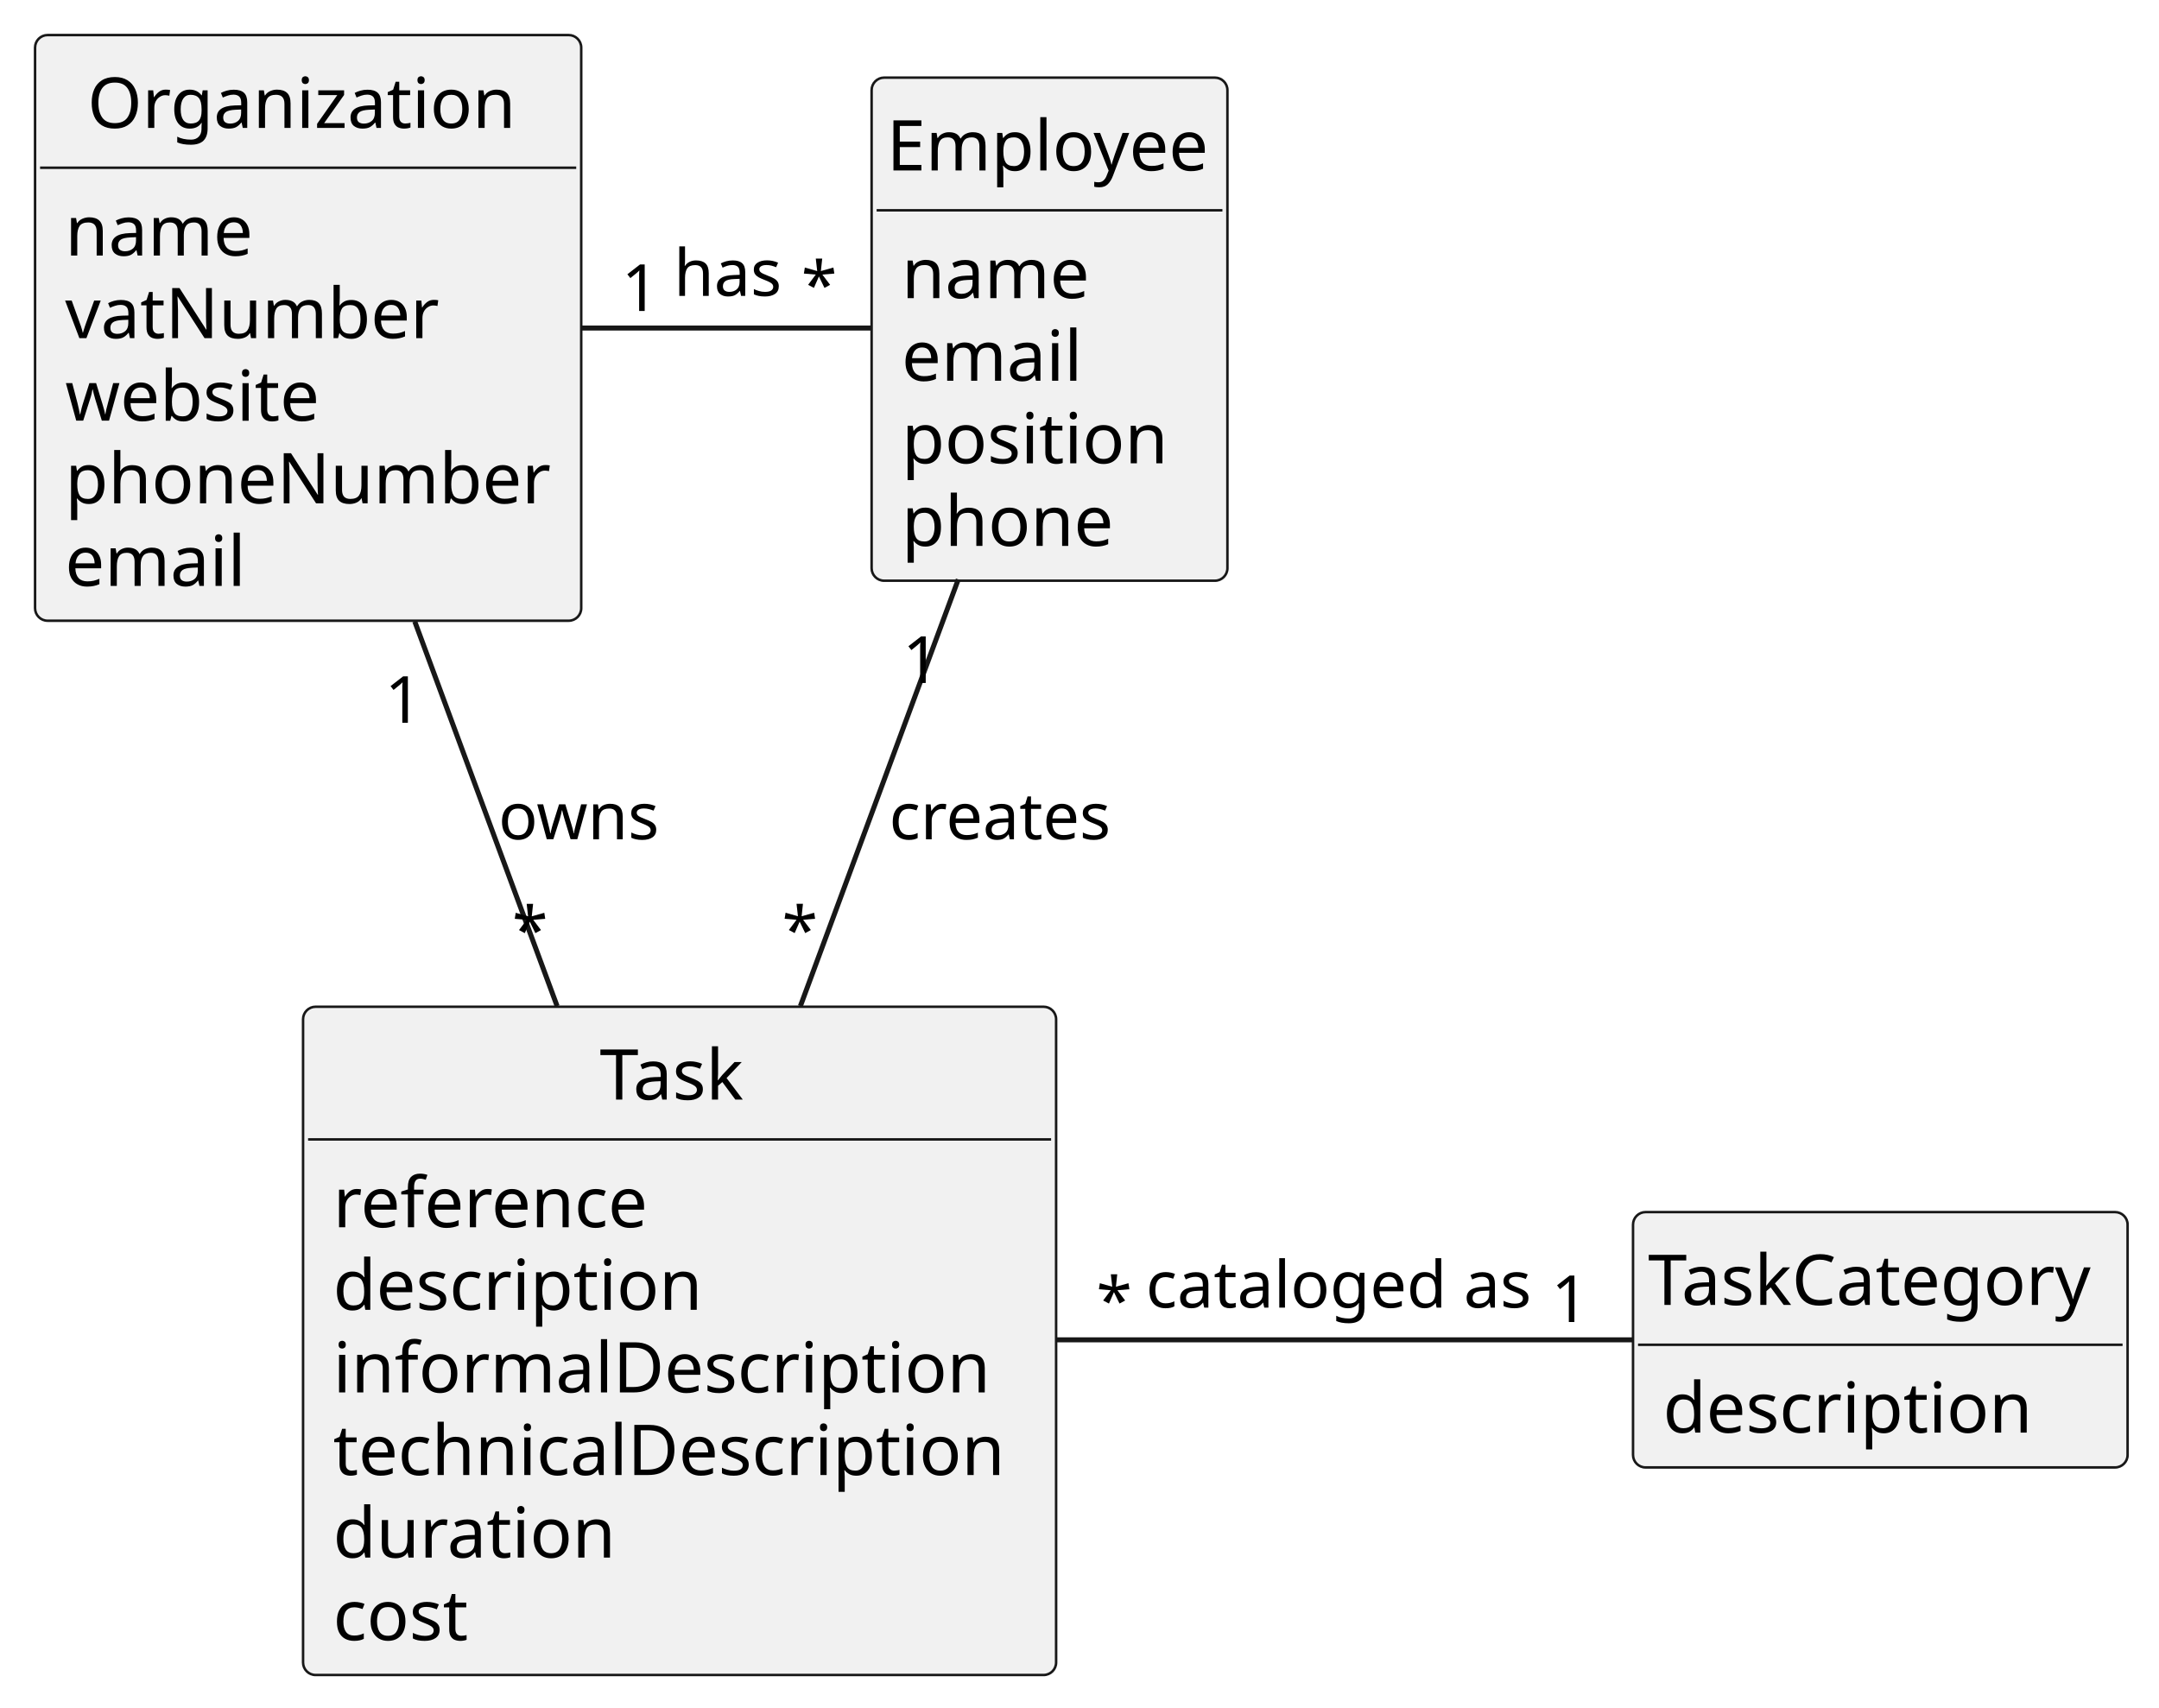
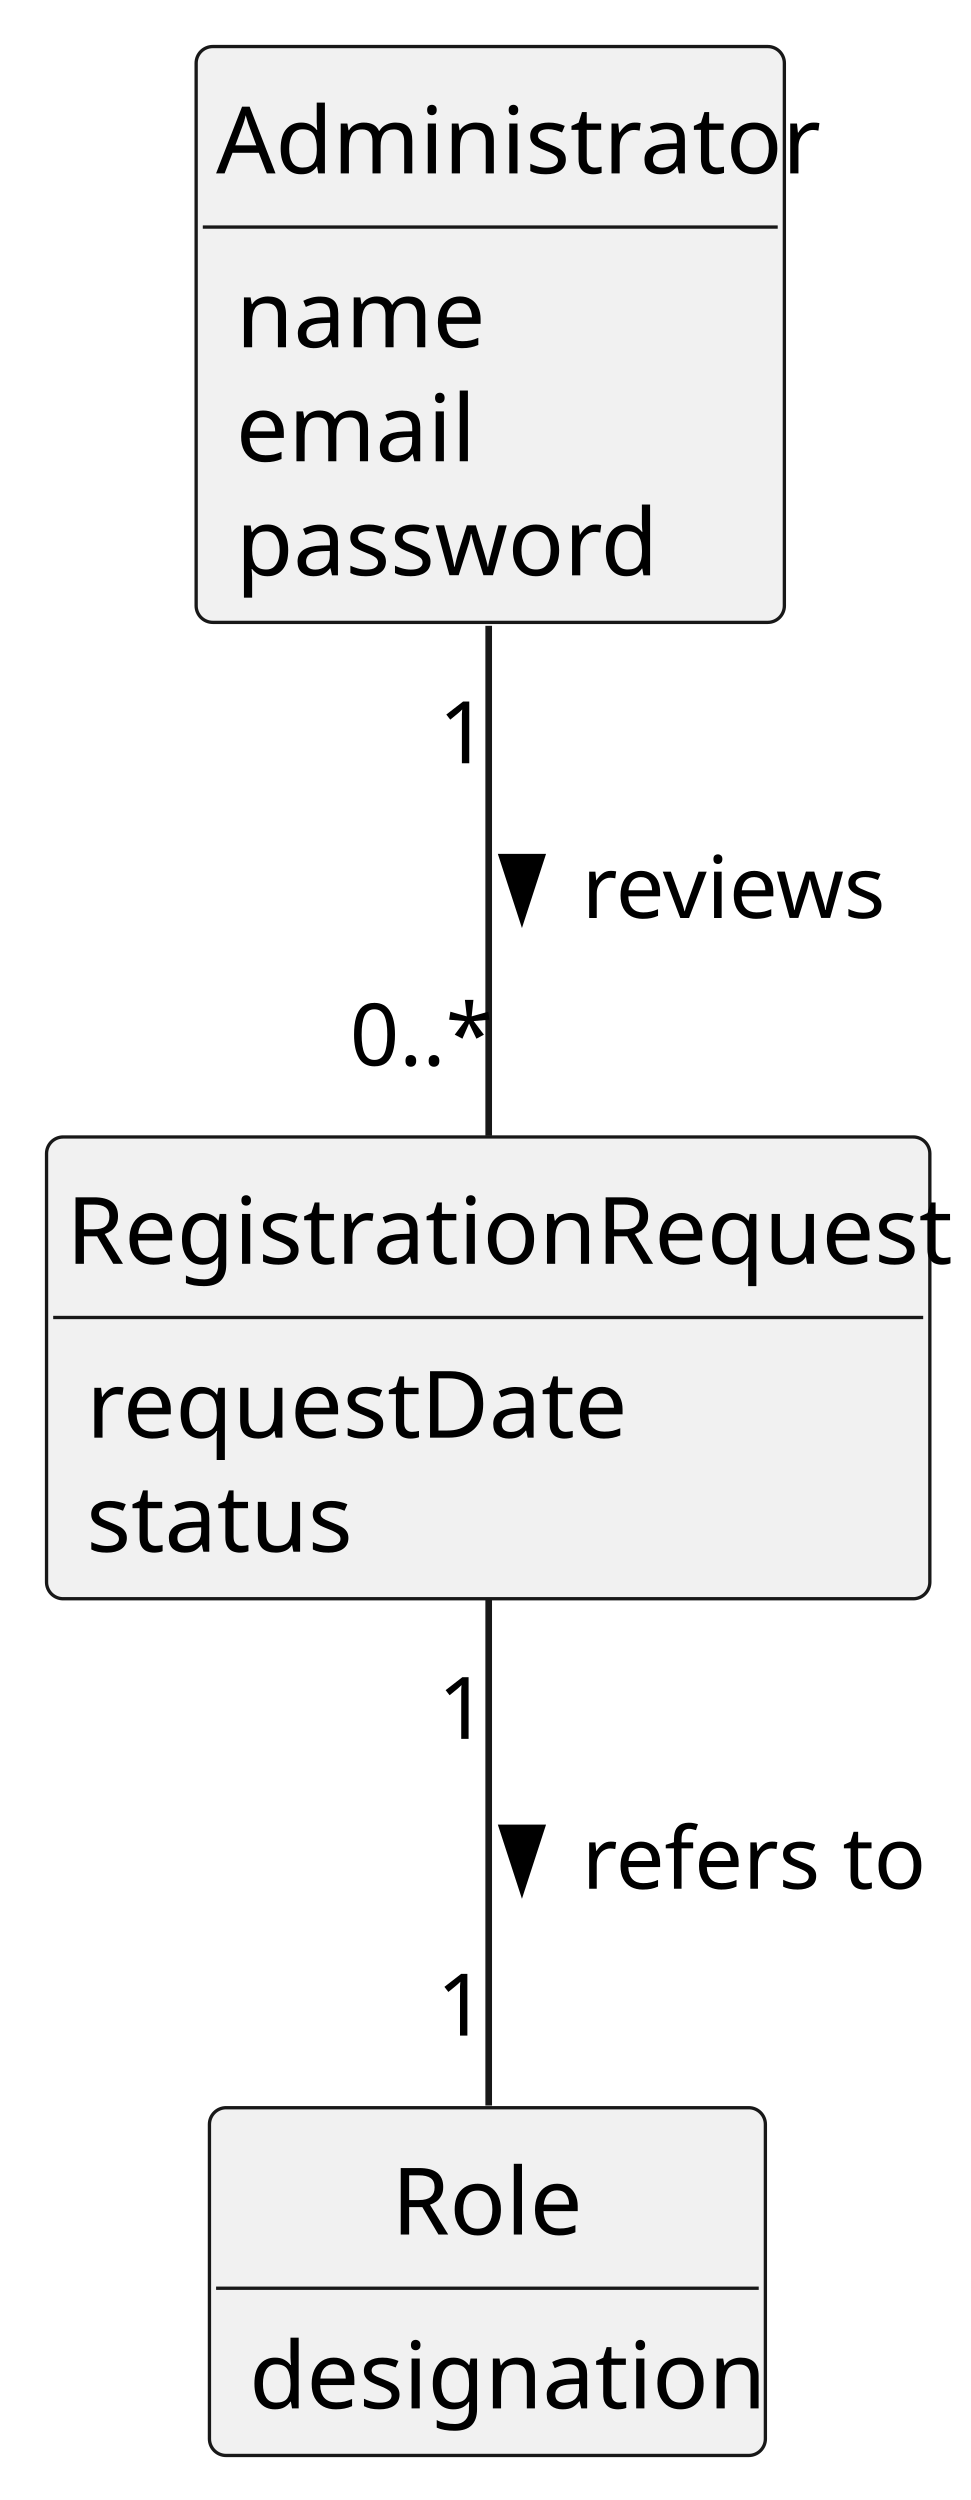
- <svg xmlns="http://www.w3.org/2000/svg" contentStyleType="text/css" height="341px" preserveAspectRatio="none" style="width:431px;height:341px;background:#FFFFFF;" version="1.1" viewBox="0 0 431 341" width="431px" zoomAndPan="magnify">
+ <svg xmlns="http://www.w3.org/2000/svg" contentStyleType="text/css" data-diagram-type="CLASS" height="376px" preserveAspectRatio="none" style="width:146px;height:376px;background:#FFFFFF;" version="1.1" viewBox="0 0 146 376" width="146px" zoomAndPan="magnify">
  <defs />
  <g>
-     <g id="elem_Organization">
-       <rect codeLine="14" fill="#F1F1F1" height="116.93" id="Organization" rx="2.5" ry="2.5" style="stroke:#181818;stroke-width:0.5;" width="109.029" x="7" y="7" />
-       <text fill="#000000" font-family="sans-serif" font-size="14" lengthAdjust="spacing" textLength="88.129" x="17.45" y="25.535">Organization</text>
-       <line style="stroke:#181818;stroke-width:0.5;" x1="8" x2="115.029" y1="33.488" y2="33.488" />
-       <text fill="#000000" font-family="sans-serif" font-size="14" lengthAdjust="spacing" textLength="37.29" x="13" y="51.023">name</text>
-       <text fill="#000000" font-family="sans-serif" font-size="14" lengthAdjust="spacing" textLength="74.655" x="13" y="67.512">vatNumber</text>
-       <text fill="#000000" font-family="sans-serif" font-size="14" lengthAdjust="spacing" textLength="51.618" x="13" y="84">website</text>
-       <text fill="#000000" font-family="sans-serif" font-size="14" lengthAdjust="spacing" textLength="97.029" x="13" y="100.488">phoneNumber</text>
-       <text fill="#000000" font-family="sans-serif" font-size="14" lengthAdjust="spacing" textLength="36.695" x="13" y="116.977">email</text>
+     <g class="entity" data-entity="Administrator" data-source-line="8" data-uid="ent0002" id="entity_Administrator">
+       <rect fill="#F1F1F1" height="86.606" rx="2.5" ry="2.5" style="stroke:#181818;stroke-width:0.5;" width="88.469" x="29.5" y="7" />
+       <text fill="#000000" font-family="sans-serif" font-size="14" lengthAdjust="spacing" textLength="82.469" x="32.5" y="26.075">Administrator</text>
+       <line style="stroke:#181818;stroke-width:0.5;" x1="30.5" x2="116.969" y1="34.151" y2="34.151" />
+       <text fill="#000000" font-family="sans-serif" font-size="14" lengthAdjust="spacing" textLength="35.02" x="35.5" y="52.227">name</text>
+       <text fill="#000000" font-family="sans-serif" font-size="14" lengthAdjust="spacing" textLength="33.455" x="35.5" y="69.378">email</text>
+       <text fill="#000000" font-family="sans-serif" font-size="14" lengthAdjust="spacing" textLength="59.917" x="35.5" y="86.529">password</text>
    </g>
-     <g id="elem_Task">
-       <rect codeLine="22" fill="#F1F1F1" height="133.418" id="Task" rx="2.5" ry="2.5" style="stroke:#181818;stroke-width:0.5;" width="150.332" x="60.5" y="201" />
-       <text fill="#000000" font-family="sans-serif" font-size="14" lengthAdjust="spacing" textLength="31.903" x="119.714" y="219.535">Task</text>
-       <line style="stroke:#181818;stroke-width:0.5;" x1="61.5" x2="209.832" y1="227.488" y2="227.488" />
-       <text fill="#000000" font-family="sans-serif" font-size="14" lengthAdjust="spacing" textLength="63.663" x="66.5" y="245.023">reference</text>
-       <text fill="#000000" font-family="sans-serif" font-size="14" lengthAdjust="spacing" textLength="76.077" x="66.5" y="261.512">description</text>
-       <text fill="#000000" font-family="sans-serif" font-size="14" lengthAdjust="spacing" textLength="134.811" x="66.5" y="278">informalDescription</text>
-       <text fill="#000000" font-family="sans-serif" font-size="14" lengthAdjust="spacing" textLength="138.332" x="66.5" y="294.488">technicalDescription</text>
-       <text fill="#000000" font-family="sans-serif" font-size="14" lengthAdjust="spacing" textLength="57.531" x="66.5" y="310.977">duration</text>
-       <text fill="#000000" font-family="sans-serif" font-size="14" lengthAdjust="spacing" textLength="28.144" x="66.5" y="327.465">cost</text>
+     <g class="entity" data-entity="RegistrationRequest" data-source-line="14" data-uid="ent0003" id="entity_RegistrationRequest">
+       <rect fill="#F1F1F1" height="69.454" rx="2.5" ry="2.5" style="stroke:#181818;stroke-width:0.5;" width="132.848" x="7" y="171" />
+       <text fill="#000000" font-family="sans-serif" font-size="14" lengthAdjust="spacing" textLength="126.848" x="10" y="190.075">RegistrationRequest</text>
+       <line style="stroke:#181818;stroke-width:0.5;" x1="8" x2="138.848" y1="198.151" y2="198.151" />
+       <text fill="#000000" font-family="sans-serif" font-size="14" lengthAdjust="spacing" textLength="76.269" x="13" y="216.227">requestDate</text>
+       <text fill="#000000" font-family="sans-serif" font-size="14" lengthAdjust="spacing" textLength="37.352" x="13" y="233.378">status</text>
    </g>
-     <g id="elem_TaskCategory">
-       <rect codeLine="31" fill="#F1F1F1" height="50.977" id="TaskCategory" rx="2.5" ry="2.5" style="stroke:#181818;stroke-width:0.5;" width="98.73" x="326" y="242" />
-       <text fill="#000000" font-family="sans-serif" font-size="14" lengthAdjust="spacing" textLength="92.73" x="329" y="260.535">TaskCategory</text>
-       <line style="stroke:#181818;stroke-width:0.5;" x1="327" x2="423.729" y1="268.488" y2="268.488" />
-       <text fill="#000000" font-family="sans-serif" font-size="14" lengthAdjust="spacing" textLength="76.077" x="332" y="286.023">description</text>
+     <g class="entity" data-entity="Role" data-source-line="19" data-uid="ent0004" id="entity_Role">
+       <rect fill="#F1F1F1" height="52.303" rx="2.5" ry="2.5" style="stroke:#181818;stroke-width:0.5;" width="83.613" x="31.5" y="317" />
+       <text fill="#000000" font-family="sans-serif" font-size="14" lengthAdjust="spacing" textLength="28.793" x="58.91" y="336.075">Role</text>
+       <line style="stroke:#181818;stroke-width:0.5;" x1="32.5" x2="114.113" y1="344.151" y2="344.151" />
+       <text fill="#000000" font-family="sans-serif" font-size="14" lengthAdjust="spacing" textLength="71.613" x="37.5" y="362.227">designation</text>
    </g>
-     <g id="elem_Employee">
-       <rect codeLine="35" fill="#F1F1F1" height="100.441" id="Employee" rx="2.5" ry="2.5" style="stroke:#181818;stroke-width:0.5;" width="71.03" x="174" y="15.5" />
-       <text fill="#000000" font-family="sans-serif" font-size="14" lengthAdjust="spacing" textLength="65.03" x="177" y="34.035">Employee</text>
-       <line style="stroke:#181818;stroke-width:0.5;" x1="175" x2="244.03" y1="41.988" y2="41.988" />
-       <text fill="#000000" font-family="sans-serif" font-size="14" lengthAdjust="spacing" textLength="37.29" x="180" y="59.523">name</text>
-       <text fill="#000000" font-family="sans-serif" font-size="14" lengthAdjust="spacing" textLength="36.695" x="180" y="76.012">email</text>
-       <text fill="#000000" font-family="sans-serif" font-size="14" lengthAdjust="spacing" textLength="55.166" x="180" y="92.5">position</text>
-       <text fill="#000000" font-family="sans-serif" font-size="14" lengthAdjust="spacing" textLength="42.588" x="180" y="108.988">phone</text>
+     <g class="link" data-entity-1="Administrator" data-entity-2="RegistrationRequest" data-source-line="23" data-uid="lnk5" id="link_Administrator_RegistrationRequest">
+       <path codeLine="23" d="M73.5,94.12 C73.5,118.35 73.5,148.26 73.5,170.83" fill="none" id="Administrator-RegistrationRequest" style="stroke:#181818;stroke-width:1;" />
+       <polygon fill="#000000" points="78.5,137.963,81.439,128.918,75.561,128.918,78.5,137.963" style="stroke:#000000;stroke-width:1;" />
+       <text fill="#000000" font-family="sans-serif" font-size="13" lengthAdjust="spacing" textLength="44.065" x="87.5" y="138.07">reviews</text>
+       <text fill="#000000" font-family="sans-serif" font-size="13" lengthAdjust="spacing" textLength="7.23" x="65.968" y="114.795">1</text>
+       <text fill="#000000" font-family="sans-serif" font-size="13" lengthAdjust="spacing" textLength="19.513" x="52.609" y="160.251">0..*</text>
    </g>
-     <g id="link_Organization_Employee">
-       <path codeLine="42" d="M116.19,65.5 C135.46,65.5 156.6,65.5 173.89,65.5 " fill="none" id="Organization-Employee" style="stroke:#181818;stroke-width:1.0;" />
-       <text fill="#000000" font-family="sans-serif" font-size="13" lengthAdjust="spacing" textLength="21.874" x="134.5" y="59.068">has</text>
-       <text fill="#000000" font-family="sans-serif" font-size="13" lengthAdjust="spacing" textLength="8.22" x="124.089" y="62.086">1</text>
-       <text fill="#000000" font-family="sans-serif" font-size="13" lengthAdjust="spacing" textLength="6.265" x="159.951" y="61.508">*</text>
-     </g>
-     <g id="link_Organization_Task">
-       <path codeLine="43" d="M82.8,124.08 C91.69,148.08 102.05,176.09 111.22,200.88 " fill="none" id="Organization-Task" style="stroke:#181818;stroke-width:1.0;" />
-       <text fill="#000000" font-family="sans-serif" font-size="13" lengthAdjust="spacing" textLength="32.697" x="99.5" y="167.568">owns</text>
-       <text fill="#000000" font-family="sans-serif" font-size="13" lengthAdjust="spacing" textLength="8.22" x="76.811" y="144.311">1</text>
-       <text fill="#000000" font-family="sans-serif" font-size="13" lengthAdjust="spacing" textLength="6.265" x="102.233" y="190.336">*</text>
-     </g>
-     <g id="link_Employee_Task">
-       <path codeLine="45" d="M191.3,115.68 C181.8,141.36 170.05,173.12 159.78,200.87 " fill="none" id="Employee-Task" style="stroke:#181818;stroke-width:1.0;" />
-       <text fill="#000000" font-family="sans-serif" font-size="13" lengthAdjust="spacing" textLength="45.132" x="177.5" y="167.568">creates</text>
-       <text fill="#000000" font-family="sans-serif" font-size="13" lengthAdjust="spacing" textLength="8.22" x="180.191" y="136.35">1</text>
-       <text fill="#000000" font-family="sans-serif" font-size="13" lengthAdjust="spacing" textLength="6.265" x="156.104" y="190.325">*</text>
-     </g>
-     <g id="link_Task_TaskCategory">
-       <path codeLine="47" d="M210.78,267.5 C248.31,267.5 292.65,267.5 325.86,267.5 " fill="none" id="Task-TaskCategory" style="stroke:#181818;stroke-width:1.0;" />
-       <text fill="#000000" font-family="sans-serif" font-size="13" lengthAdjust="spacing" textLength="79.073" x="228.75" y="261.068">cataloged as</text>
-       <text fill="#000000" font-family="sans-serif" font-size="13" lengthAdjust="spacing" textLength="6.265" x="218.849" y="264.289">*</text>
-       <text fill="#000000" font-family="sans-serif" font-size="13" lengthAdjust="spacing" textLength="8.22" x="309.684" y="263.945">1</text>
+     <g class="link" data-entity-1="RegistrationRequest" data-entity-2="Role" data-source-line="24" data-uid="lnk6" id="link_RegistrationRequest_Role">
+       <path codeLine="24" d="M73.5,240.34 C73.5,264.02 73.5,295.13 73.5,316.67" fill="none" id="RegistrationRequest-Role" style="stroke:#181818;stroke-width:1;" />
+       <polygon fill="#000000" points="78.5,283.963,81.439,274.918,75.561,274.918,78.5,283.963" style="stroke:#000000;stroke-width:1;" />
+       <text fill="#000000" font-family="sans-serif" font-size="13" lengthAdjust="spacing" textLength="47.684" x="87.5" y="284.07">refers to</text>
+       <text fill="#000000" font-family="sans-serif" font-size="13" lengthAdjust="spacing" textLength="7.23" x="65.869" y="261.526">1</text>
+       <text fill="#000000" font-family="sans-serif" font-size="13" lengthAdjust="spacing" textLength="7.23" x="65.682" y="306.151">1</text>
    </g>
  </g>
</svg>
